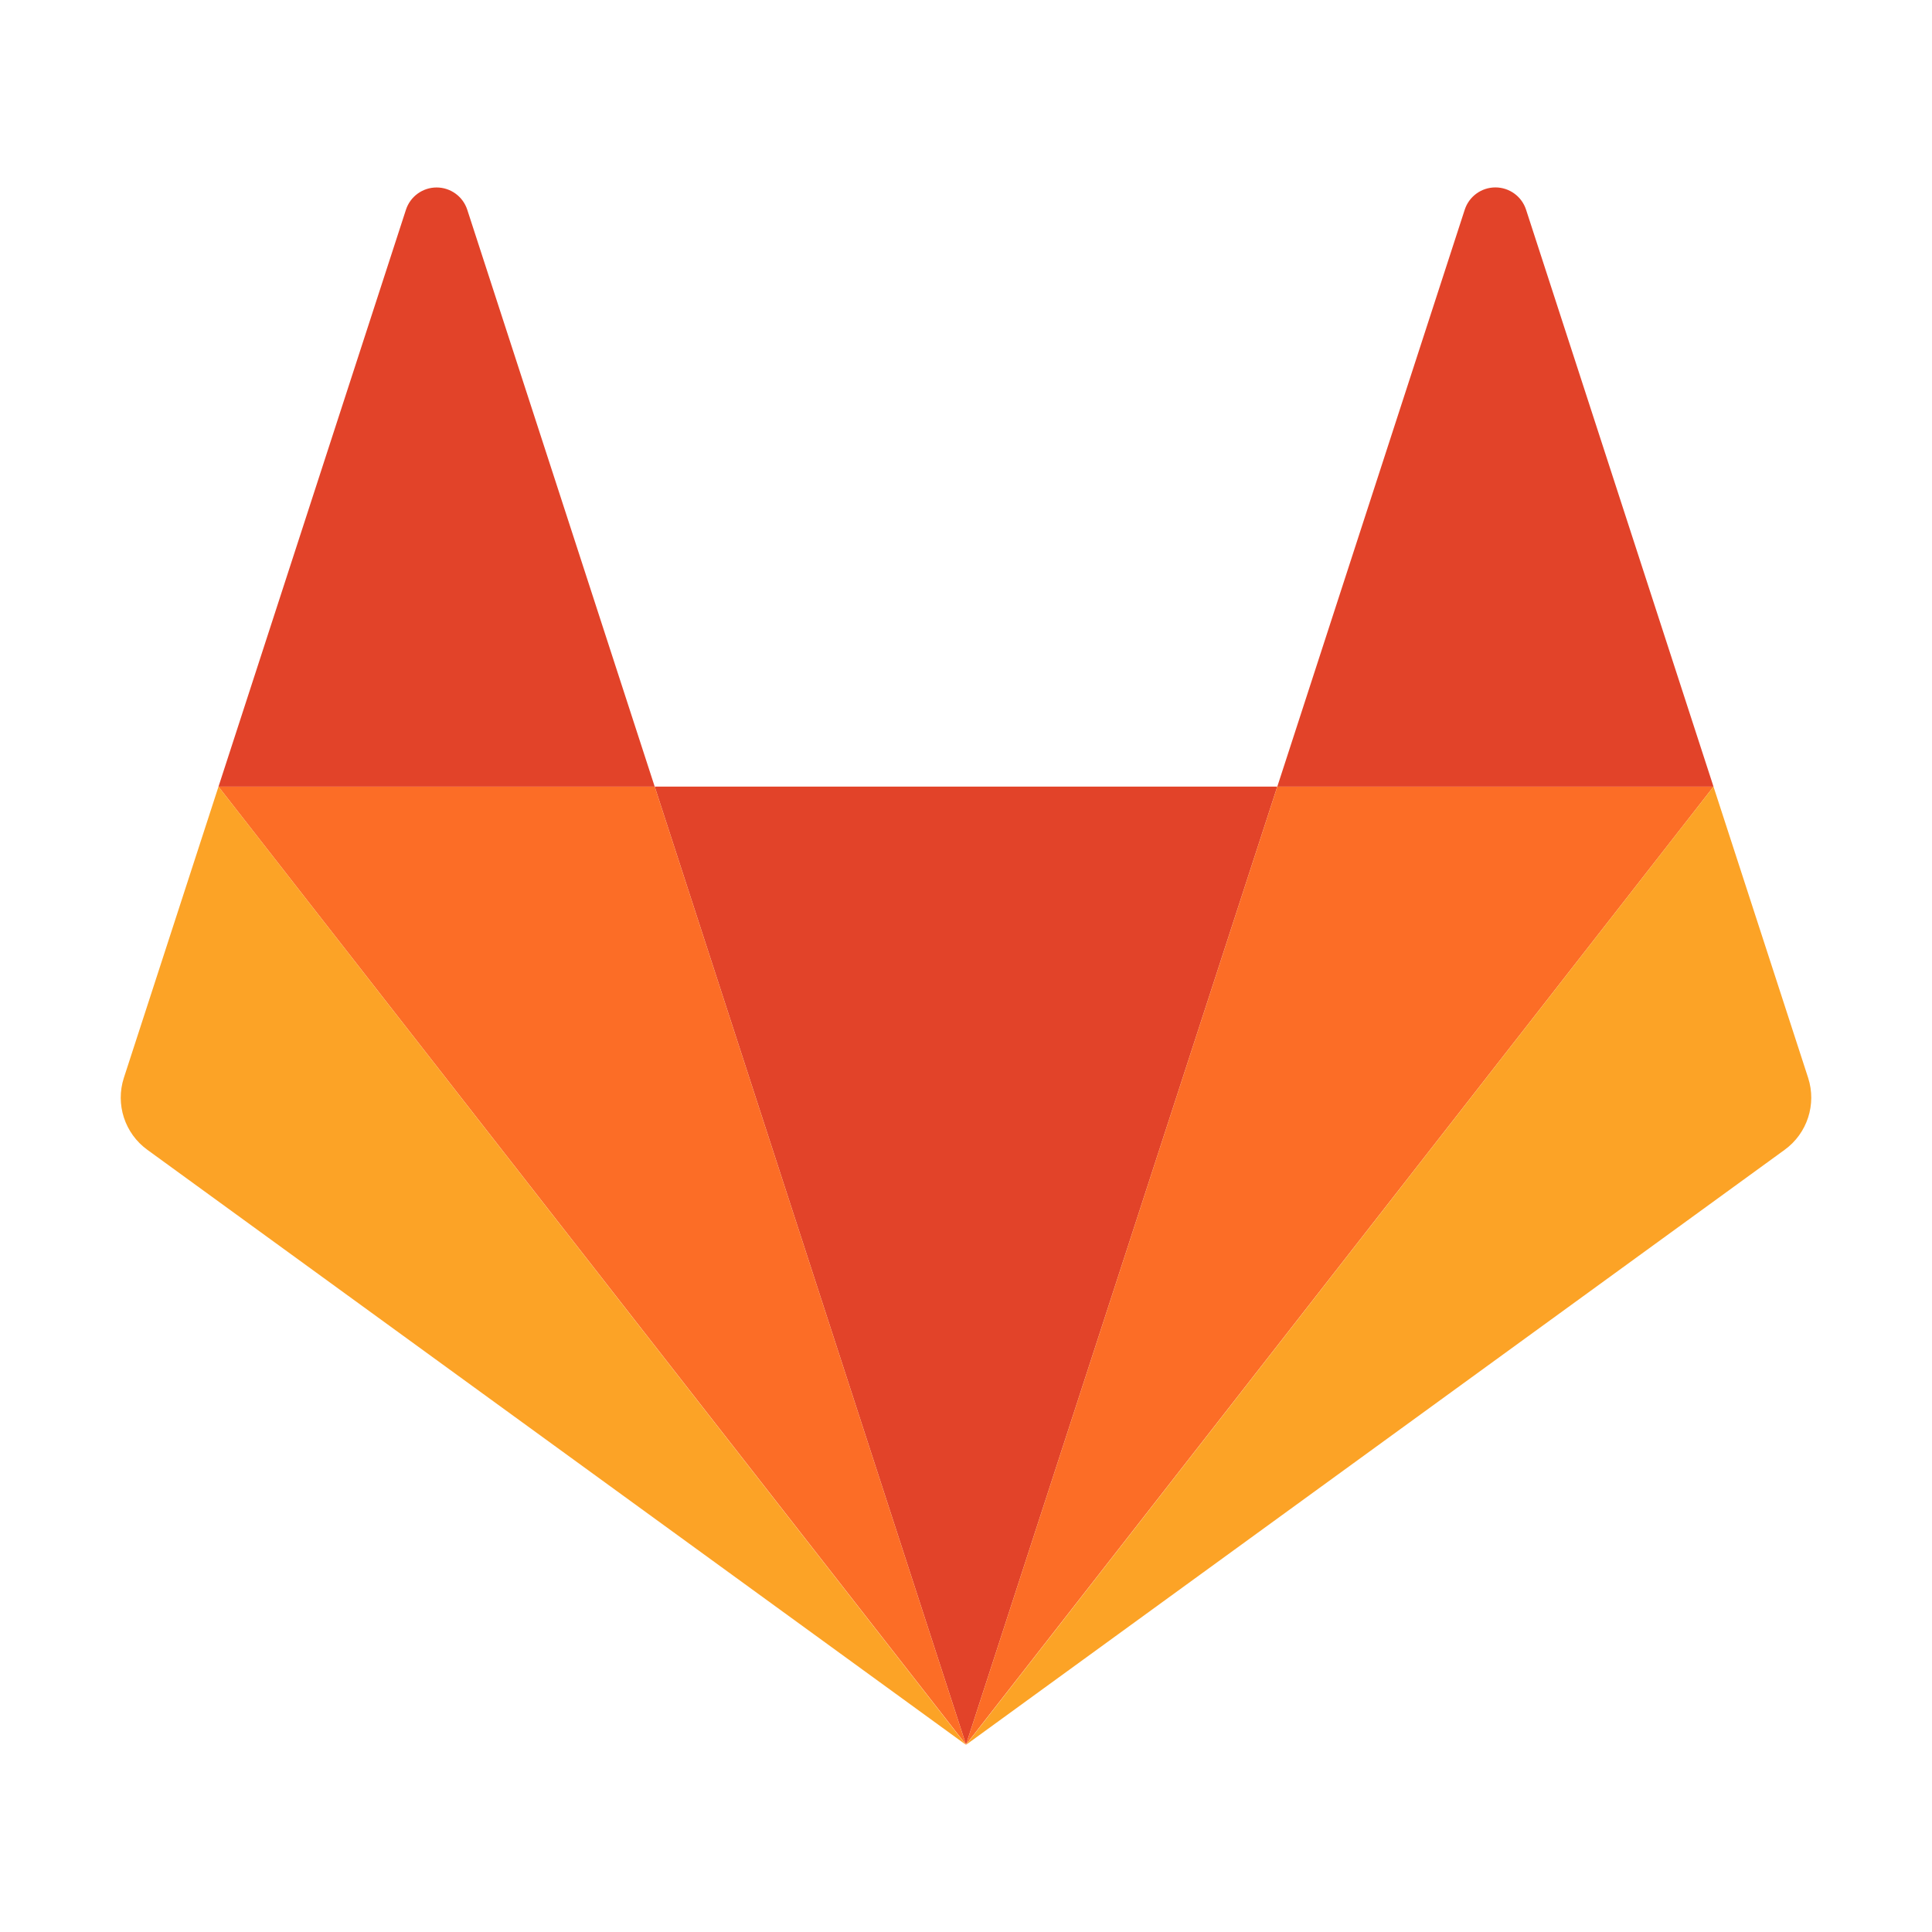
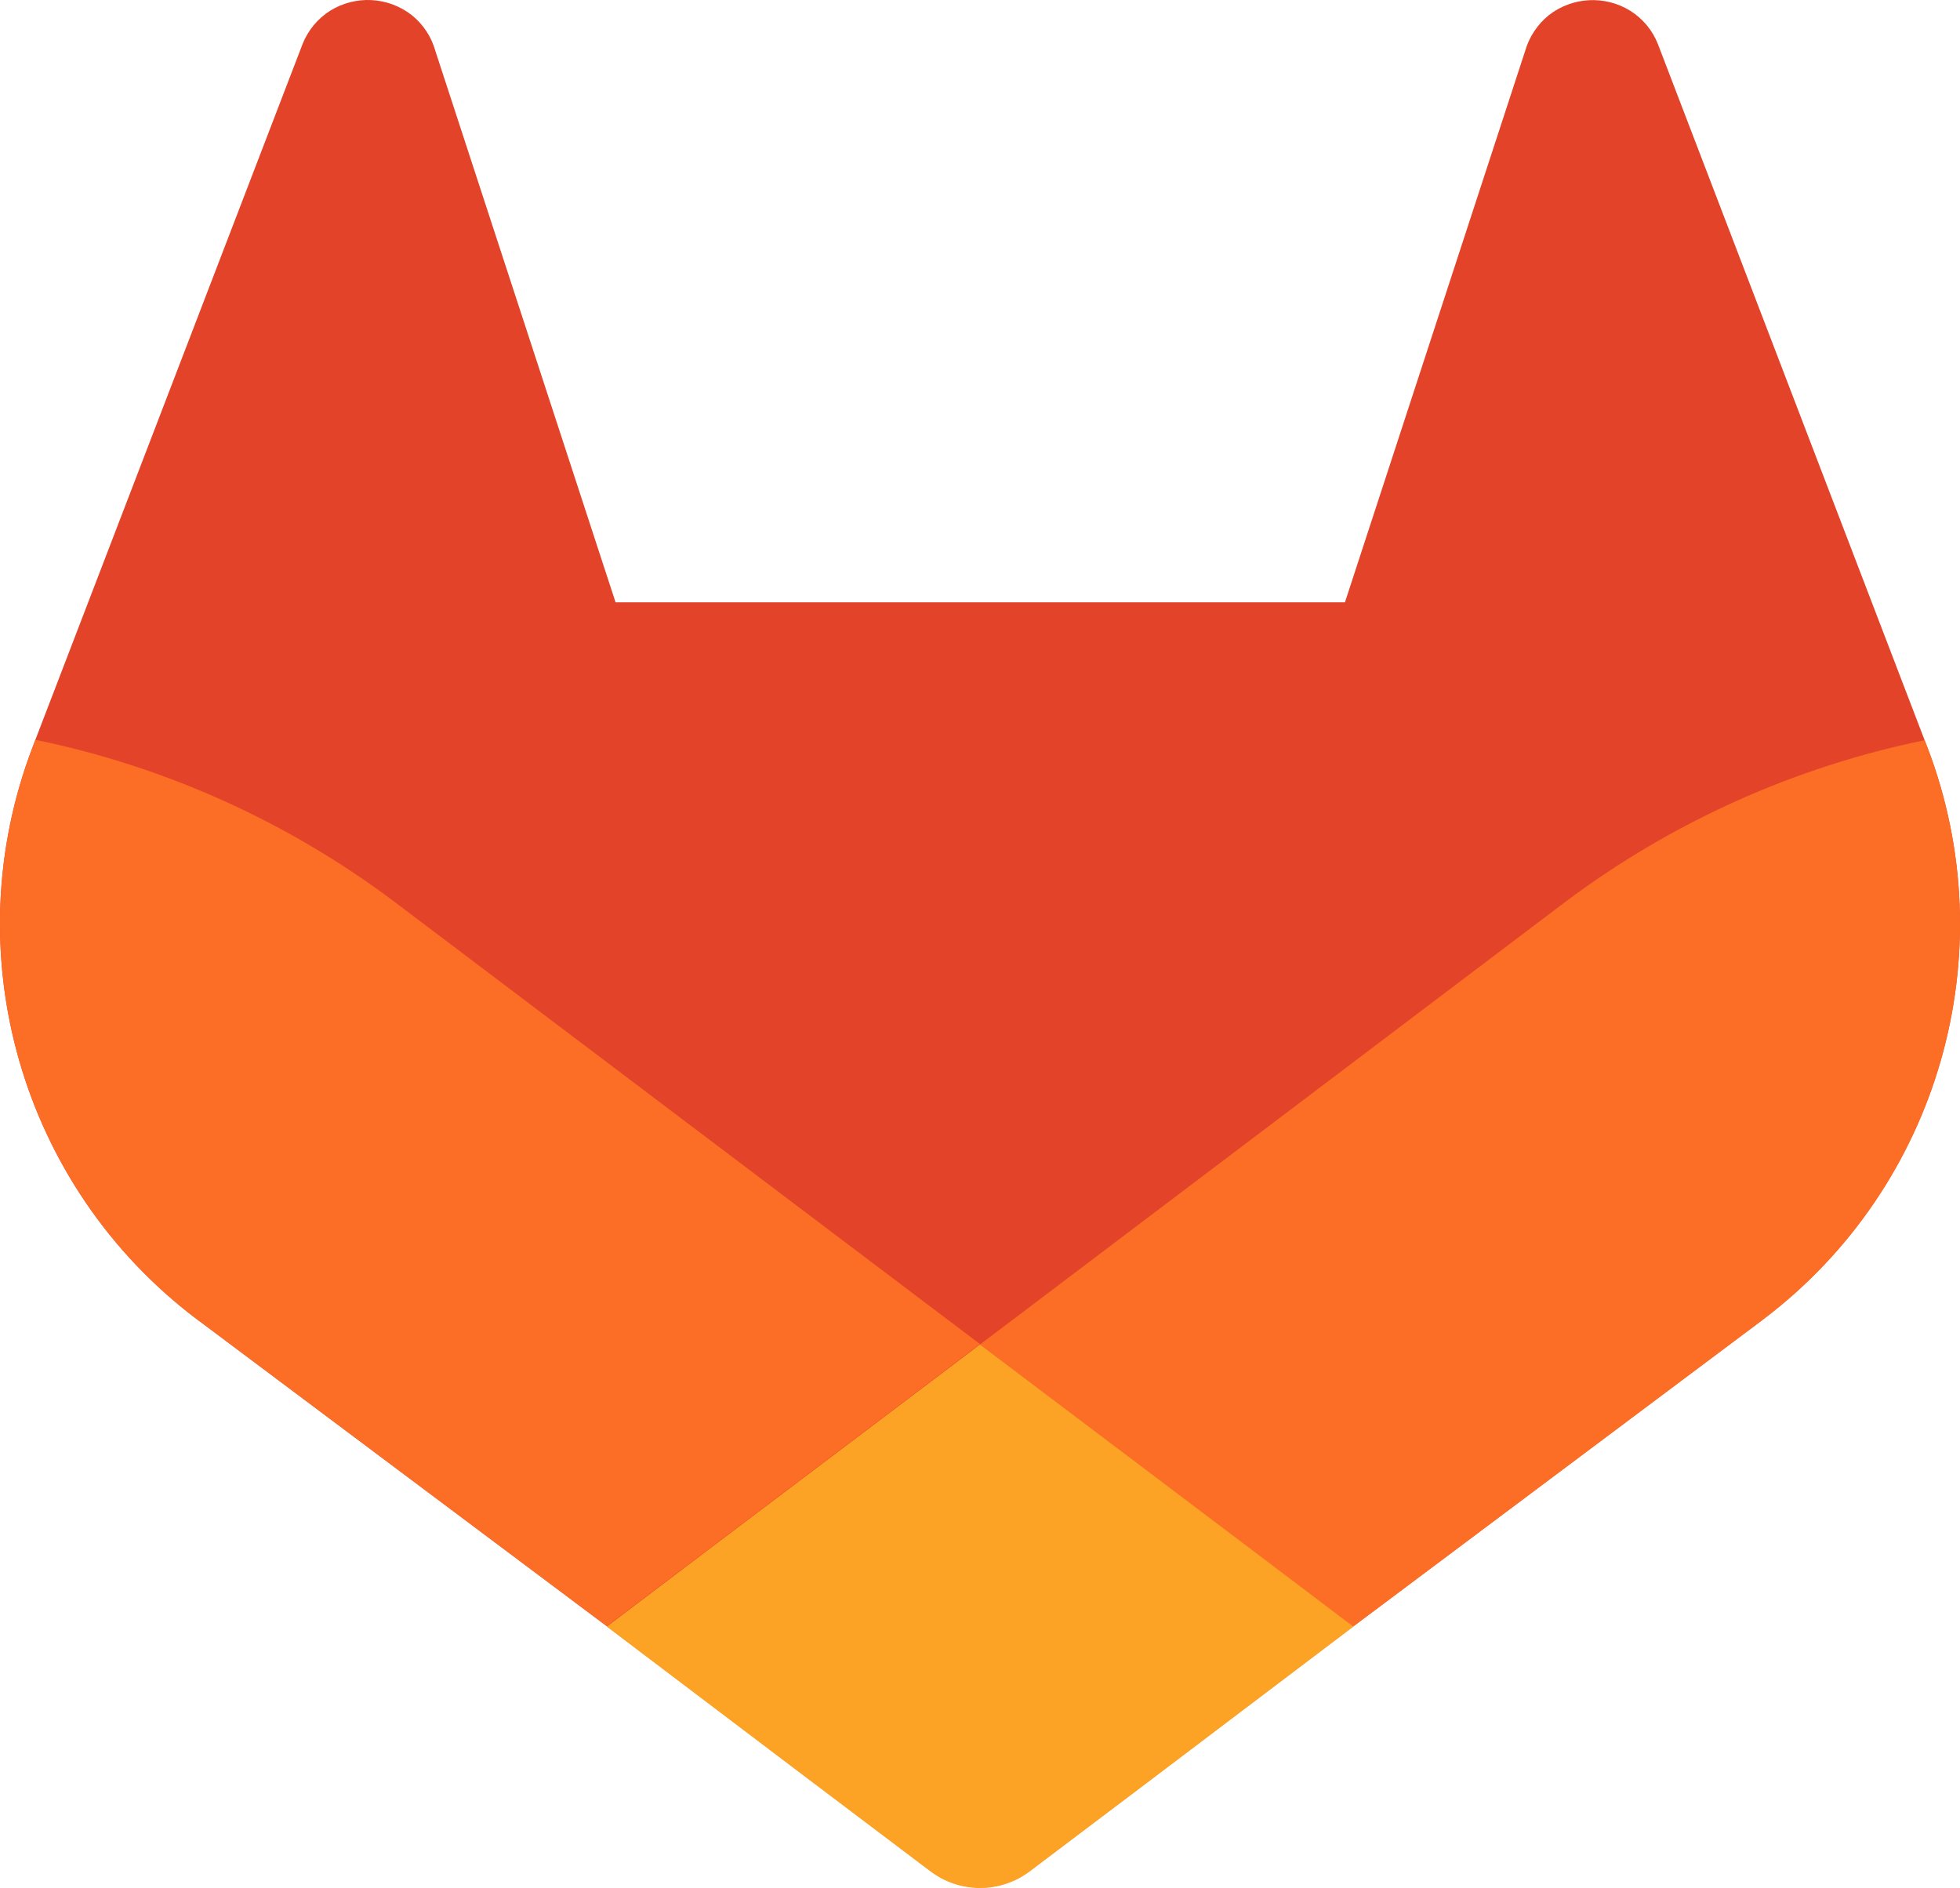
- <svg xmlns="http://www.w3.org/2000/svg" viewBox="0 0 32 32">
-   <polygon points="16 28.896 16 28.896 21.156 13.029 10.844 13.029 16 28.896" style="fill:#e24329" />
-   <polygon points="16 28.896 10.844 13.029 3.619 13.029 16 28.896" style="fill:#fc6d26" />
-   <path d="M3.619,13.029h0L2.052,17.851a1.067,1.067,0,0,0,.388,1.193L16,28.9,3.619,13.029Z" style="fill:#fca326" />
-   <path d="M3.619,13.029h7.225L7.739,3.473a.534.534,0,0,0-1.015,0L3.619,13.029Z" style="fill:#e24329" />
-   <polygon points="16 28.896 21.156 13.029 28.381 13.029 16 28.896" style="fill:#fc6d26" />
-   <path d="M28.381,13.029h0l1.567,4.822a1.067,1.067,0,0,1-.388,1.193L16,28.9,28.381,13.029Z" style="fill:#fca326" />
-   <path d="M28.381,13.029H21.156l3.105-9.557a.534.534,0,0,1,1.015,0l3.105,9.557Z" style="fill:#e24329" />
+ <svg xmlns="http://www.w3.org/2000/svg" width="1000" height="963.197" viewBox="0 0 1000 963.197" version="1.1" id="svg85">
+   <defs id="defs74">
+     <style id="style72">.cls-1{fill:#e24329;}.cls-2{fill:#fc6d26;}.cls-3{fill:#fca326;}</style>
+   </defs>
+   <g id="LOGO" transform="matrix(5.206882,0,0,5.206882,-489.3076,-507.7609)">
+     <path class="cls-1" d="m 282.83,170.73 -0.27,-0.69 -26.14,-68.22 a 6.81,6.81 0 0 0 -2.69,-3.24 7,7 0 0 0 -8,0.43 7,7 0 0 0 -2.32,3.52 l -17.65,54 h -71.47 l -17.65,-54 a 6.86,6.86 0 0 0 -2.32,-3.53 7,7 0 0 0 -8,-0.43 6.87,6.87 0 0 0 -2.69,3.24 L 97.44,170 l -0.26,0.69 a 48.54,48.54 0 0 0 16.1,56.1 l 0.09,0.07 0.24,0.17 39.82,29.82 19.7,14.91 12,9.06 a 8.07,8.07 0 0 0 9.76,0 l 12,-9.06 19.7,-14.91 40.06,-30 0.1,-0.08 a 48.56,48.56 0 0 0 16.08,-56.04 z" id="path76" />
+     <path class="cls-2" d="m 282.83,170.73 -0.27,-0.69 a 88.3,88.3 0 0 0 -35.15,15.8 L 190,229.25 c 19.55,14.79 36.57,27.64 36.57,27.64 l 40.06,-30 0.1,-0.08 a 48.56,48.56 0 0 0 16.1,-56.08 z" id="path78" />
+     <path class="cls-3" d="m 153.43,256.89 19.7,14.91 12,9.06 a 8.07,8.07 0 0 0 9.76,0 l 12,-9.06 19.7,-14.91 c 0,0 -17.04,-12.89 -36.59,-27.64 -19.55,14.75 -36.57,27.64 -36.57,27.64 z" id="path80" />
+     <path class="cls-2" d="M 132.58,185.84 A 88.19,88.19 0 0 0 97.44,170 l -0.26,0.69 a 48.54,48.54 0 0 0 16.1,56.1 l 0.09,0.07 0.24,0.17 39.82,29.82 c 0,0 17,-12.85 36.57,-27.64 z" id="path82" />
+   </g>
</svg>
